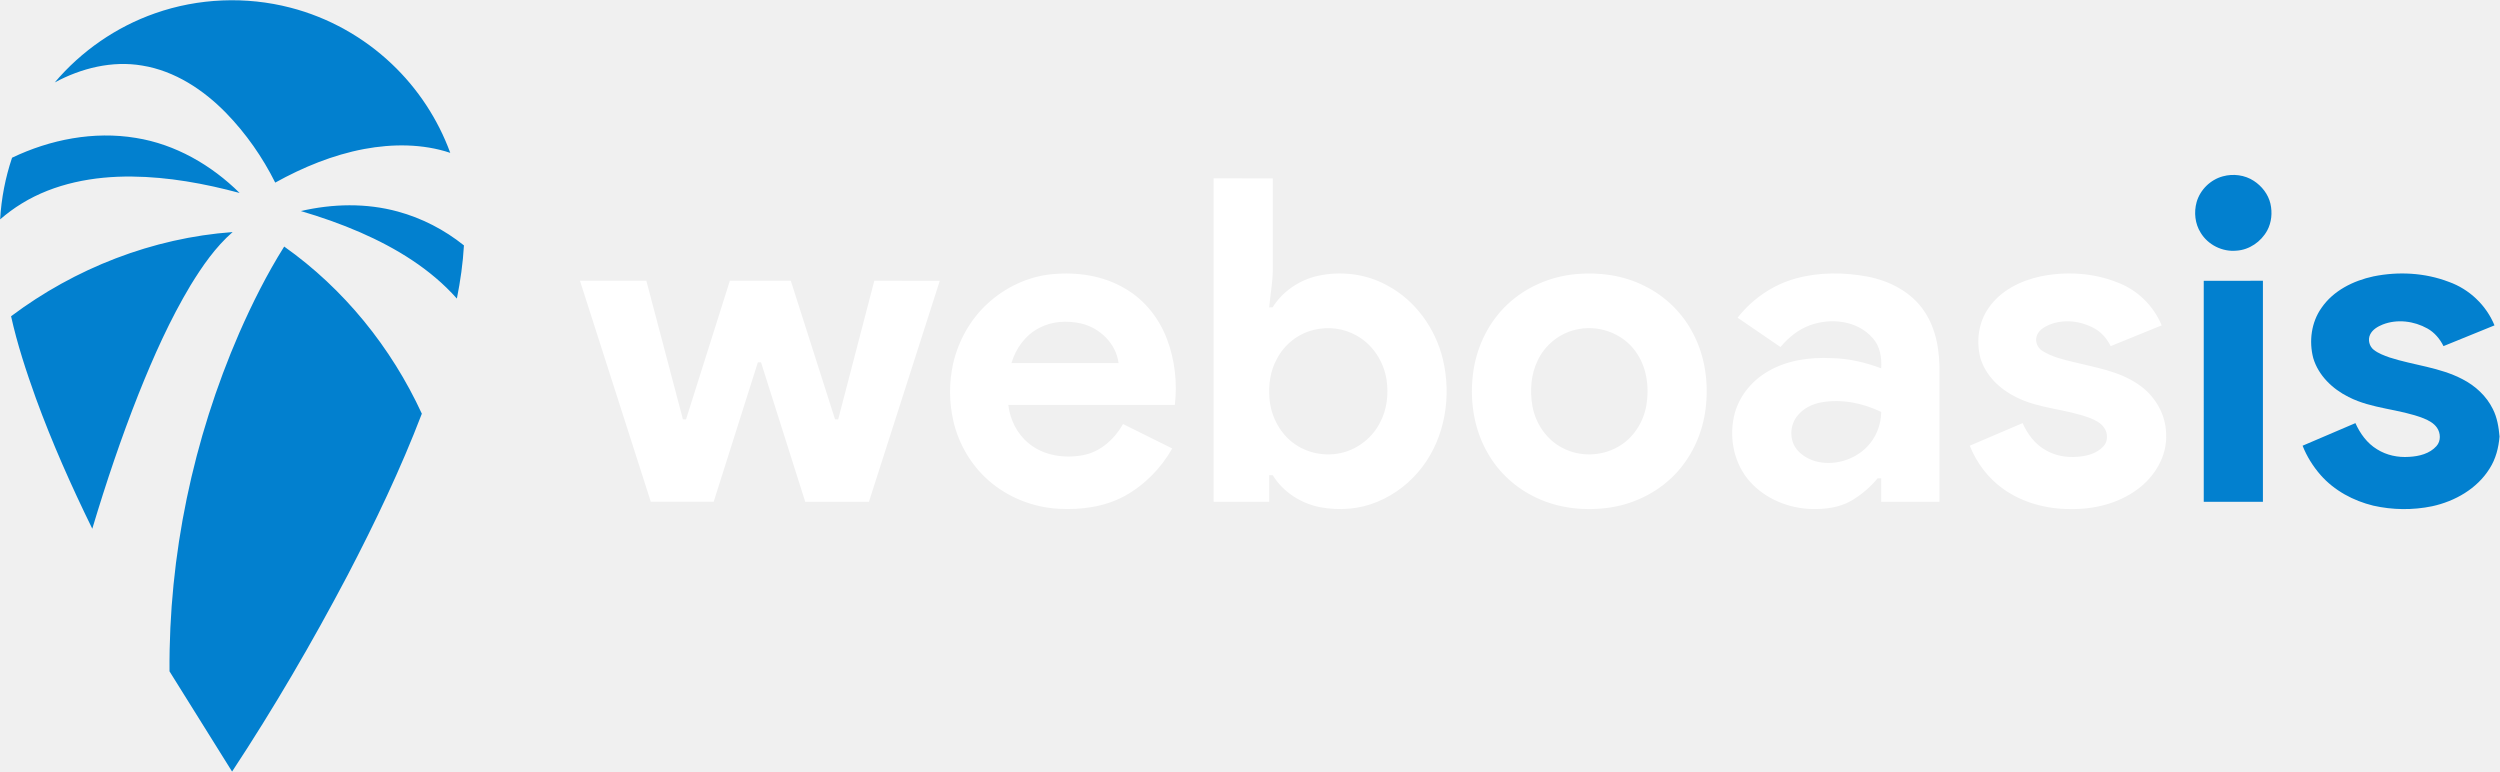
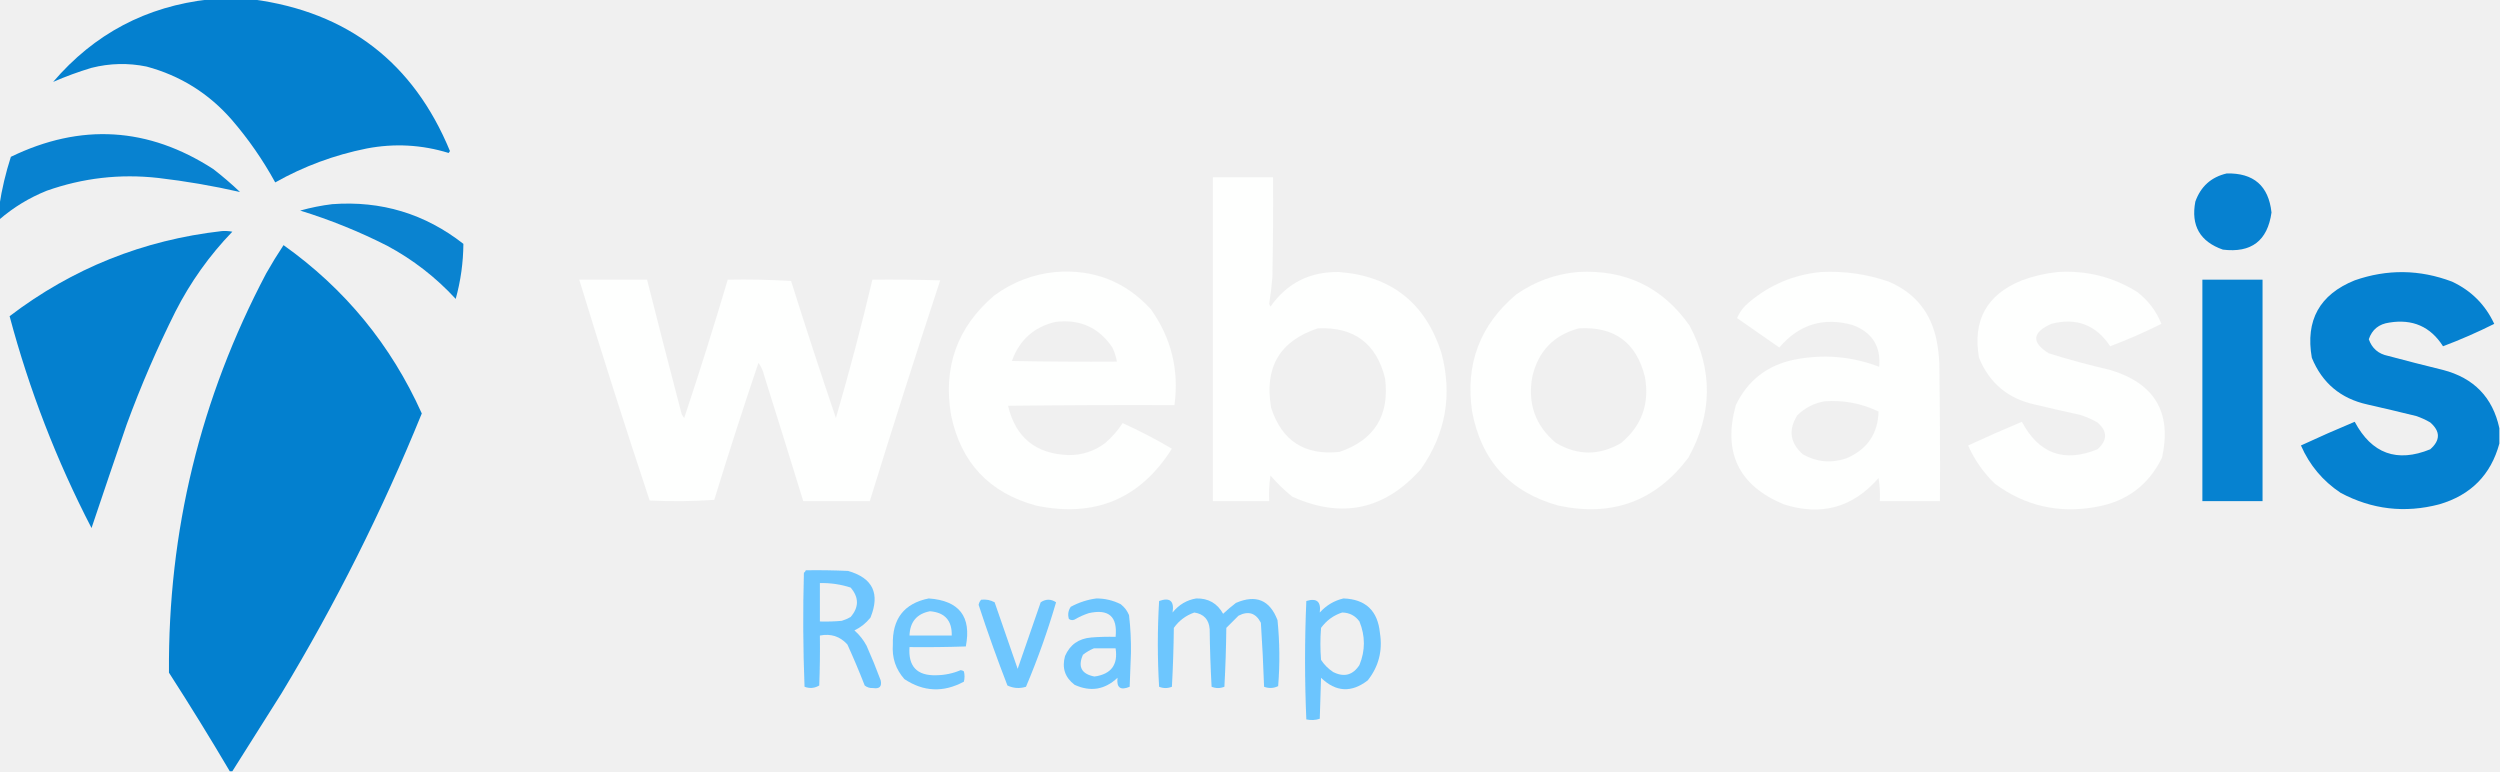
- <svg xmlns="http://www.w3.org/2000/svg" viewBox="0 0 1953 603">
-   <path fill="#0280cf" d="M121.16 10.38c33.78-11.89 71.09-13.39 105.73-4.4 29.55 7.63 57.05 22.94 79.17 43.97 20.31 19.21 36.08 43.19 45.68 69.46-21.58-7.18-44.99-7.14-67.18-3.02-24.5 4.6-47.81 14.21-69.55 26.26-9.94-19.9-22.83-38.38-38.34-54.34-17.71-18.16-40.12-32.96-65.54-37.08-23.48-4.03-47.64 2.01-68.36 13.17 20.75-24.51 48.07-43.42 78.39-54.02zM9.42 123.21c29.81-14.27 63.9-20.93 96.73-15.47 30.84 4.92 59.01 21.2 81.04 43-27.44-7.38-55.66-12.53-84.14-12.82-29.78-.31-60.43 5.29-86.08 21.07-5.96 3.64-11.58 7.81-16.86 12.38.93-16.37 4.08-32.61 9.31-48.16zm1727.05 14.54c8.08-2.22 17.18-1.09 24.24 3.56 6.25 4.09 11.21 10.41 12.94 17.76 1.61 7 .93 14.66-2.52 21.02-4.78 8.75-14 15.14-24.05 15.73-10.97 1.06-22.24-4.57-27.92-14.02-4.43-7.01-5.37-15.92-3.18-23.85 2.73-9.68 10.79-17.57 20.49-20.2zM235.03 164.88c24.79-5.77 51.07-6.38 75.74.38 18.81 5.11 36.48 14.26 51.66 26.45-.79 13.96-2.77 27.83-5.52 41.53-20.49-23.09-47.42-39.45-75.49-51.72-15.07-6.57-30.62-12.01-46.39-16.64zM8.65 247.05c50-37.53 110.6-61.22 173.07-65.76-13.39 11.7-23.6 26.5-32.84 41.56-16.13 26.89-28.92 55.62-40.55 84.7-13.71 34.57-25.57 69.86-36.23 105.5-16.32-33.28-31.41-67.21-44.11-102.04-7.52-20.97-14.52-42.2-19.34-63.96zm178.24 13.08c10.2-23.24 21.63-46 35.12-67.52 46.62 32.92 83.68 78.81 107.53 130.57-16.57 43.29-36.61 85.18-58.04 126.25-27.64 52.48-57.56 103.79-90.2 153.32l-48.87-78.28c-.69-90.61 18.37-181.26 54.46-264.34zm1667.19-44.21c19.48-3.97 40.22-2.89 58.86 4.24 16.04 5.68 29.32 18.26 35.76 34.02l-39.84 16.21c-2.8-5.63-7.01-10.67-12.55-13.76-10.48-5.86-23.57-7.54-34.88-3.15-3.94 1.61-8.04 3.92-9.92 7.93-1.93 4.07-.58 9.27 3.01 11.98 3.61 2.75 7.96 4.35 12.21 5.86 18.86 6.12 39.25 7.66 57 17 10 5.14 18.72 13.15 23.7 23.33 3.37 6.64 4.56 14.11 5.21 21.45-.74 8.72-2.93 17.47-7.7 24.9-9.79 15.85-27.13 25.69-45.02 29.57-15.1 3.11-30.91 2.92-45.93-.49-15.63-3.81-30.46-11.78-41.16-23.93-5.91-6.78-10.76-14.52-14.05-22.891l41.27-17.65c3.66 8.141 9.14 15.76 16.89 20.44 7.41 4.68 16.36 6.54 25.05 5.92 7.72-.41 16.08-2.42 21.4-8.45 3.52-3.9 3.29-10.11.39-14.3-2.47-3.611-6.5-5.7-10.43-7.33-18.99-7.44-40.28-7.31-58.61-16.68-12.5-6.21-23.57-16.73-27.62-30.38-3.47-13.16-1.54-28 6.41-39.22 9.26-13.53 24.88-21.24 40.55-24.62zm-132.52 3.43l46.23-.02v172.68h-46.22l-.01-172.66z" />
-   <path fill="#fff" d="M948.09 139.33l46.21.02-.01 67.69c.41 11.11-1.82 22.07-2.81 33.09l2.72-.08c7.72-12.39 20.74-21.2 34.9-24.47 18.17-4.07 37.84-1.78 54.24 7.22 22.25 11.65 38.04 33.72 43.86 57.95 6.74 28.42 1.9 60.12-15.86 83.71-9.06 12.11-21.37 21.79-35.37 27.55-13.95 5.85-29.61 7-44.42 4.27-15.06-2.85-29.25-11.84-37.26-25.04l-2.81-.04v20.82h-43.39V139.33m78.39 118.35c-12.36 2.89-23.15 11.43-28.97 22.69-5.13 9.24-6.67 20.08-5.83 30.51.94 13.25 7.29 26.22 17.76 34.51 11.11 8.83 26.5 11.75 40.15 8 12.2-3.35 22.81-12.01 28.5-23.32 5.45-10.15 6.74-22.12 5.09-33.41-2.18-14.16-10.71-27.47-23.35-34.46-9.99-5.76-22.19-7.27-33.35-4.52zm-255.1-20.43c13.84-12.76 31.75-21.29 50.56-23.07 19.49-1.85 39.95 1.09 56.95 11.23 15.26 8.78 26.72 23.35 32.86 39.74 6.09 16.24 8.03 34 6.04 51.21-43.36-.01-86.72-.02-130.09 0 1.35 11.5 6.83 22.61 15.9 29.95 11.64 9.7 27.95 12.03 42.51 9.25 13.56-2.53 24.59-12.57 31.21-24.3l38.43 19.08c-8.74 15.45-21.65 28.58-37.21 37.17-15.67 8.47-33.93 10.94-51.53 9.95-20.15-1.13-39.95-8.96-55.05-22.41-13.53-11.97-23.01-28.31-27.14-45.86-3.38-14.75-3.56-30.29-.25-45.07 4.07-17.8 13.34-34.48 26.81-46.87m40.7 18.81c-10.88 5.49-18.57 16.01-21.92 27.59l83.65-.01c-1.87-15.23-14.62-27.54-29.26-30.95-10.77-2.38-22.57-1.84-32.47 3.37zm419.04-41.92c18.17-1.69 37.01.88 53.42 9.15 16.67 8.11 30.53 21.82 38.73 38.46 8.96 17.58 11.54 37.93 9.18 57.39-2.2 18.15-9.79 35.73-22.02 49.37-13.46 15.04-32.4 24.83-52.28 27.91-19.47 2.91-40.01.96-57.91-7.58-15.71-7.29-29.16-19.41-37.78-34.45-11.5-19.55-14.75-43.2-11.32-65.43 3.02-19.32 12.22-37.82 26.54-51.23 14.48-13.6 33.7-21.83 53.44-23.59m-.68 43.54c-12.61 3.06-23.55 12.03-29.11 23.74-5.43 10.94-6.26 23.69-4.25 35.6 2.43 13.79 11.1 26.58 23.69 32.98 13.37 7.02 30.23 6.55 43.3-.98 11.71-6.56 19.6-18.82 21.98-31.91 2.56-14.57.49-30.56-8.45-42.69-10.37-14.54-29.98-21.18-47.16-16.74zm172.43-40.13c18.23-5.05 37.66-4.9 56.17-1.45 17.22 3.32 34.14 12.04 44.09 26.89 9.74 14.25 12.31 32.04 11.98 48.96l-.01 100.07h-45.51l-.01-18.36-2.79.02c-5.77 6.97-12.77 12.91-20.56 17.51-9.41 5.4-20.56 6.74-31.24 6.44-17.96-.55-36.03-7.98-48.06-21.53-11.98-13.46-16.14-32.75-12.48-50.21 3.08-15.07 13.38-28.07 26.58-35.71 14.96-8.82 32.81-11.27 49.93-10.39 13.24.24 26.28 3.29 38.63 7.95.53-8.361-.85-17.34-6.72-23.72-11.87-13.65-32.61-15.9-48.92-9.95-9.12 3.33-16.88 9.62-23.02 17.04l-33.52-22.93c11.48-14.61 27.48-25.72 45.46-30.63m19.93 96.78c-7 1.27-13.81 4.56-18.37 10.13-5.7 6.62-6.68 16.87-2.31 24.42 3.43 5.69 9.46 9.34 15.67 11.32 14.17 4.05 30.24-.52 40.55-10.94 7.14-7.23 11.22-17.31 11.26-27.45-14.42-6.98-30.9-10.32-46.8-7.48zm171.21-98.4c19.93-4.07 41.23-2.87 60.2 4.74 15.52 5.79 28.2 18.21 34.49 33.51l-39.85 16.22c-2.76-5.58-6.91-10.58-12.37-13.67-10.72-6.07-24.25-7.74-35.77-2.95-4.15 1.78-8.55 4.56-9.75 9.21-1.23 4.32.98 9.02 4.76 11.28 7.45 4.55 16.06 6.66 24.48 8.63 17 4.28 35.04 7 49.84 17.11 13.01 8.51 21.93 23.31 22.14 39.01.93 17.26-8.97 33.51-22.64 43.42-15.06 11.06-34.1 15.6-52.58 15.23-18.33 0-36.92-4.97-51.95-15.66-11.82-8.38-20.88-20.41-26.24-33.83l41.28-17.64c3.76 8.39 9.5 16.23 17.6 20.87 7.55 4.57 16.6 6.18 25.33 5.42 7.39-.51 15.3-2.6 20.38-8.35 3.54-3.9 3.33-10.12.43-14.31-2.49-3.66-6.58-5.76-10.55-7.4-18.95-7.38-40.17-7.28-58.45-16.61-12.52-6.21-23.63-16.74-27.68-30.43-3.46-13.15-1.52-28 6.43-39.2 9.25-13.5 24.83-21.21 40.47-24.6zm-1140.94 3.4h51.86L533.5 327.6l2.42.02 34.24-108.29h47.62l34.56 108.26 2.44.03 28.23-108.29 51.15.01-55.35 172.65-49.76.01-34.54-108.93-2.46-.04-34.52 108.93-49.12.02-55.34-172.65z" />
+ <svg xmlns="http://www.w3.org/2000/svg" version="1.1" width="1953px" height="603px" style="shape-rendering:geometricPrecision; text-rendering:geometricPrecision; image-rendering:optimizeQuality; fill-rule:evenodd; clip-rule:evenodd">
+   <g>
+     <path style="opacity:0.99" fill="#027fcf" d="M 163.5,-0.5 C 174.833,-0.5 186.167,-0.5 197.5,-0.5C 271.655,9.404 322.988,48.904 351.5,118C 351.167,118.5 350.833,119 350.5,119.5C 329.485,113.031 308.152,111.864 286.5,116C 261.232,121.055 237.399,129.888 215,142.5C 205.403,124.976 194.07,108.643 181,93.5C 163.036,72.934 140.869,59.101 114.5,52C 100.139,49.06 85.805,49.393 71.5,53C 61.158,56.11 51.158,59.777 41.5,64C 73.603,26.447 114.27,4.947 163.5,-0.5 Z" />
+   </g>
+   <g>
+     <path style="opacity:0.975" fill="#027fcf" d="M -0.5,171.5 C -0.5,167.833 -0.5,164.167 -0.5,160.5C 1.461,147.72 4.461,135.054 8.5,122.5C 63.096,96.053 115.763,99.219 166.5,132C 173.794,137.626 180.794,143.626 187.5,150C 166.433,145.188 145.1,141.522 123.5,139C 93.728,135.68 64.728,139.013 36.5,149C 22.839,154.489 10.505,161.989 -0.5,171.5 Z" />
+   </g>
+   <g>
+     <path style="opacity:0.983" fill="#027fcf" d="M 1739.5,135.5 C 1760.57,135.017 1772.24,145.184 1774.5,166C 1771.41,188.08 1758.74,197.747 1736.5,195C 1718.6,188.714 1711.44,176.214 1715,157.5C 1719.21,145.661 1727.38,138.327 1739.5,135.5 Z" />
+   </g>
+   <g>
+     <path style="opacity:0.979" fill="#fefffe" d="M 947.5,138.5 C 963.167,138.5 978.833,138.5 994.5,138.5C 994.667,164.502 994.5,190.502 994,216.5C 993.422,223.535 992.589,230.535 991.5,237.5C 991.833,238.167 992.167,238.833 992.5,239.5C 1005.45,221.109 1023.28,212.109 1046,212.5C 1086.74,215.547 1113.41,236.547 1126,275.5C 1134.79,308.408 1129.46,338.741 1110,366.5C 1081.74,398.275 1048.24,405.442 1009.5,388C 1003.32,382.99 997.657,377.49 992.5,371.5C 991.503,378.134 991.17,384.8 991.5,391.5C 976.833,391.5 962.167,391.5 947.5,391.5C 947.5,307.167 947.5,222.833 947.5,138.5 Z M 1029.5,256.5 C 1057.7,255.216 1075.2,268.216 1082,295.5C 1085.64,324.475 1073.81,343.641 1046.5,353C 1019.23,355.959 1001.4,344.459 993,318.5C 987.557,287.007 999.723,266.341 1029.5,256.5 Z" />
+   </g>
+   <g>
+     <path style="opacity:0.972" fill="#037fcf" d="M 259.5,159.5 C 297.816,156.665 331.982,166.998 362,190.5C 361.878,205.147 359.878,219.48 356,233.5C 340.502,216.67 322.669,202.837 302.5,192C 280.607,180.886 257.941,171.719 234.5,164.5C 242.822,162.175 251.156,160.508 259.5,159.5 Z" />
+   </g>
+   <g>
+     <path style="opacity:0.989" fill="#027fcf" d="M 173.5,180.5 C 176.187,180.336 178.854,180.503 181.5,181C 163.561,199.608 148.728,220.442 137,243.5C 122.682,272.135 110.015,301.468 99,331.5C 89.717,358.518 80.55,385.518 71.5,412.5C 44.174,359.696 22.841,304.529 7.5,247C 56.608,209.623 111.942,187.457 173.5,180.5 Z" />
+   </g>
+   <g>
+     <path style="opacity:0.994" fill="#027fcf" d="M 181.5,602.5 C 180.833,602.5 180.167,602.5 179.5,602.5C 164.19,576.554 148.357,550.888 132,525.5C 131.148,415.087 156.481,311.087 208,213.5C 212.249,206 216.749,198.666 221.5,191.5C 269.433,225.594 305.433,269.427 329.5,323C 298.663,398.841 262.163,471.675 220,541.5C 207.156,561.861 194.323,582.195 181.5,602.5 Z" />
+   </g>
+   <g>
+     <path style="opacity:0.97" fill="#fefffe" d="M 824.5,212.5 C 854.191,210.112 879.025,219.779 899,241.5C 915.033,263.967 921.2,288.967 917.5,316.5C 874.165,316.333 830.832,316.5 787.5,317C 793.353,341.677 809.02,354.51 834.5,355.5C 845.285,355.627 854.951,352.46 863.5,346C 868.77,341.404 873.27,336.238 877,330.5C 890.245,336.538 903.078,343.205 915.5,350.5C 890.769,389.71 855.435,404.544 809.5,395C 772.927,385.094 750.761,361.594 743,324.5C 736.555,286.822 747.722,255.655 776.5,231C 790.882,220.377 806.882,214.21 824.5,212.5 Z M 824.5,251.5 C 843.575,249.127 858.409,255.794 869,271.5C 870.674,275.021 871.84,278.687 872.5,282.5C 845.165,282.667 817.831,282.5 790.5,282C 796.396,265.596 807.73,255.429 824.5,251.5 Z" />
+   </g>
+   <g>
+     <path style="opacity:0.973" fill="#fefffe" d="M 1232.5,212.5 C 1269.67,210.337 1298.83,224.337 1320,254.5C 1338.23,289.015 1337.9,323.348 1319,357.5C 1293.43,391.476 1259.6,403.976 1217.5,395C 1179.74,384.572 1157.24,360.072 1150,321.5C 1144.58,284.416 1156.08,253.916 1184.5,230C 1199.04,219.882 1215.04,214.049 1232.5,212.5 Z M 1233.5,256.5 C 1261.26,254.95 1278.42,267.617 1285,294.5C 1288.74,315.298 1282.57,332.464 1266.5,346C 1249.5,356 1232.5,356 1215.5,346C 1199.47,332.58 1193.3,315.413 1197,294.5C 1201.62,274.387 1213.78,261.72 1233.5,256.5 Z" />
+   </g>
+   <g>
+     <path style="opacity:0.97" fill="#fefffe" d="M 1422.5,212.5 C 1440.67,211.583 1458.34,214.083 1475.5,220C 1496.19,228.875 1508.69,244.375 1513,266.5C 1514.05,272.117 1514.72,277.784 1515,283.5C 1515.5,319.498 1515.67,355.498 1515.5,391.5C 1499.83,391.5 1484.17,391.5 1468.5,391.5C 1468.83,385.463 1468.5,379.463 1467.5,373.5C 1447.47,396.511 1422.8,403.344 1393.5,394C 1358.27,379.37 1345.77,353.537 1356,316.5C 1365.26,297.253 1380.43,285.42 1401.5,281C 1424.23,276.477 1446.39,278.31 1468,286.5C 1469.42,270.567 1462.59,259.734 1447.5,254C 1424.65,247.504 1405.48,253.337 1390,271.5C 1379,263.833 1368,256.167 1357,248.5C 1359.01,243.726 1362.18,239.559 1366.5,236C 1382.77,222.363 1401.44,214.53 1422.5,212.5 Z M 1425.5,313.5 C 1440.23,312.446 1454.23,315.113 1467.5,321.5C 1467.06,338.84 1458.72,351.006 1442.5,358C 1430.7,362.042 1419.37,361.042 1408.5,355C 1398.4,346.143 1396.9,335.976 1404,324.5C 1410.1,318.534 1417.27,314.868 1425.5,313.5 Z" />
+   </g>
+   <g>
+     <path style="opacity:0.969" fill="#fefffe" d="M 1607.5,212.5 C 1629.9,211.1 1650.57,216.267 1669.5,228C 1678.15,234.641 1684.48,242.974 1688.5,253C 1675.56,259.49 1662.22,265.324 1648.5,270.5C 1637.33,253.748 1622,247.915 1602.5,253C 1587.47,259.751 1586.8,267.418 1600.5,276C 1616.32,280.955 1632.32,285.288 1648.5,289C 1683.31,299.469 1696.81,322.303 1689,357.5C 1678.48,378.996 1661.31,391.829 1637.5,396C 1608.46,401.328 1582.13,395.328 1558.5,378C 1549.52,369.361 1542.52,359.361 1537.5,348C 1551.35,341.576 1565.35,335.409 1579.5,329.5C 1592.74,354.412 1612.41,361.579 1638.5,351C 1646.49,343.953 1646.49,336.953 1638.5,330C 1634.1,327.467 1629.43,325.467 1624.5,324C 1612.8,321.461 1601.14,318.794 1589.5,316C 1568.57,311.396 1554.07,299.229 1546,279.5C 1540.88,250.245 1552.04,230.079 1579.5,219C 1588.7,215.642 1598.03,213.475 1607.5,212.5 Z" />
+   </g>
+   <g>
+     <path style="opacity:0.985" fill="#027fcf" d="M 1952.5,334.5 C 1952.5,338.5 1952.5,342.5 1952.5,346.5C 1945.86,370.979 1930.19,386.813 1905.5,394C 1878.62,401.036 1852.95,398.036 1828.5,385C 1814.56,375.719 1804.22,363.386 1797.5,348C 1811.35,341.576 1825.35,335.409 1839.5,329.5C 1852.8,354.432 1872.47,361.599 1898.5,351C 1906.49,343.953 1906.49,336.953 1898.5,330C 1895.04,327.953 1891.37,326.287 1887.5,325C 1874.87,321.873 1862.2,318.873 1849.5,316C 1828.57,311.396 1814.07,299.229 1806,279.5C 1800.87,250.25 1812.04,230.084 1839.5,219C 1864.94,210.123 1890.27,210.456 1915.5,220C 1930.51,227.013 1941.51,238.013 1948.5,253C 1935.56,259.49 1922.22,265.324 1908.5,270.5C 1898.73,255.173 1884.73,249.006 1866.5,252C 1858.39,253.131 1853.05,257.464 1850.5,265C 1852.96,272.118 1857.96,276.451 1865.5,278C 1879.8,281.824 1894.13,285.491 1908.5,289C 1932.65,295.307 1947.31,310.474 1952.5,334.5 Z" />
+   </g>
+   <g>
+     <path style="opacity:0.976" fill="#fefffe" d="M 452.5,218.5 C 470.167,218.5 487.833,218.5 505.5,218.5C 514.171,252.851 523.005,287.184 532,321.5C 532.36,323.421 533.194,325.088 534.5,326.5C 546.439,290.685 557.772,254.685 568.5,218.5C 585.077,218.175 601.577,218.508 618,219.5C 629.282,255.346 640.949,291.013 653,326.5C 663.428,290.79 672.928,254.79 681.5,218.5C 699.17,218.333 716.836,218.5 734.5,219C 715.627,276.326 697.293,333.826 679.5,391.5C 662.167,391.5 644.833,391.5 627.5,391.5C 617.441,358.821 607.274,326.155 597,293.5C 596.154,289.766 594.654,286.432 592.5,283.5C 580.505,318.986 569.005,354.653 558,390.5C 541.241,391.658 524.407,391.825 507.5,391C 488.461,333.718 470.128,276.218 452.5,218.5 Z" />
+   </g>
+   <g>
+     <path style="opacity:0.983" fill="#0280cf" d="M 1720.5,218.5 C 1736.17,218.5 1751.83,218.5 1767.5,218.5C 1767.5,276.167 1767.5,333.833 1767.5,391.5C 1751.83,391.5 1736.17,391.5 1720.5,391.5C 1720.5,333.833 1720.5,276.167 1720.5,218.5 Z" />
+   </g>
+   <g>
+     <path style="opacity:0.942" fill="#66c3ff" d="M 629.5,445.5 C 640.505,445.333 651.505,445.5 662.5,446C 681.839,451.515 687.673,463.682 680,482.5C 676.555,486.783 672.388,490.117 667.5,492.5C 671.367,495.876 674.534,499.876 677,504.5C 680.943,513.386 684.61,522.386 688,531.5C 689.044,536.337 687.044,538.337 682,537.5C 679.53,537.66 677.364,536.993 675.5,535.5C 671.292,524.711 666.792,514.044 662,503.5C 656.25,497.127 649.083,494.793 640.5,496.5C 640.667,509.504 640.5,522.504 640,535.5C 636.352,537.684 632.519,538.018 628.5,536.5C 627.333,506.839 627.167,477.172 628,447.5C 628.717,446.956 629.217,446.289 629.5,445.5 Z M 640.5,455.5 C 648.733,455.321 656.733,456.488 664.5,459C 671.098,466.697 671.098,474.364 664.5,482C 662.283,483.275 659.949,484.275 657.5,485C 651.843,485.499 646.176,485.666 640.5,485.5C 640.5,475.5 640.5,465.5 640.5,455.5 Z" />
+   </g>
+   <g>
+     <path style="opacity:0.937" fill="#65c3ff" d="M 725.5,467.5 C 749.368,469.187 759.035,481.687 754.5,505C 739.837,505.5 725.17,505.667 710.5,505.5C 709.4,520.662 716.4,527.995 731.5,527.5C 738.082,527.419 744.415,526.086 750.5,523.5C 751.442,523.608 752.275,523.941 753,524.5C 753.667,527.167 753.667,529.833 753,532.5C 737.007,541.14 721.507,540.474 706.5,530.5C 699.719,522.823 696.719,513.823 697.5,503.5C 696.976,483.401 706.309,471.401 725.5,467.5 Z M 726.5,477.5 C 738.124,478.459 743.79,484.792 743.5,496.5C 732.5,496.5 721.5,496.5 710.5,496.5C 710.869,485.81 716.202,479.476 726.5,477.5 Z" />
+   </g>
+   <g>
+     <path style="opacity:0.943" fill="#65c3ff" d="M 856.5,467.5 C 863.201,467.505 869.535,469.005 875.5,472C 878.402,474.24 880.569,477.073 882,480.5C 883.129,490.263 883.629,500.097 883.5,510C 883.167,518.833 882.833,527.667 882.5,536.5C 875.291,539.553 872.124,537.22 873,529.5C 863.077,538.818 851.91,540.651 839.5,535C 831.942,529.257 829.442,521.757 832,512.5C 835.834,503.648 842.667,498.814 852.5,498C 858.825,497.5 865.158,497.334 871.5,497.5C 873.137,481.641 866.137,475.474 850.5,479C 846.63,480.287 842.964,481.953 839.5,484C 837.888,484.72 836.388,484.554 835,483.5C 833.996,480.007 834.496,476.841 836.5,474C 842.893,470.577 849.56,468.411 856.5,467.5 Z M 854.5,506.5 C 860.167,506.5 865.833,506.5 871.5,506.5C 873.51,519.337 868.01,526.671 855,528.5C 844.857,526.545 841.857,520.878 846,511.5C 848.682,509.415 851.516,507.748 854.5,506.5 Z" />
+   </g>
+   <g>
+     <path style="opacity:0.939" fill="#65c3ff" d="M 934.5,467.5 C 943.956,467.305 950.956,471.305 955.5,479.5C 958.686,476.479 962.02,473.646 965.5,471C 981.185,464.22 992.018,468.72 998,484.5C 999.719,501.708 999.885,518.875 998.5,536C 994.906,537.741 991.239,537.908 987.5,536.5C 986.926,519.8 986.092,503.133 985,486.5C 981.037,478.846 975.204,477.013 967.5,481C 964.333,484.167 961.167,487.333 958,490.5C 957.833,505.844 957.333,521.178 956.5,536.5C 953.167,537.833 949.833,537.833 946.5,536.5C 945.667,521.511 945.167,506.511 945,491.5C 944.407,483.959 940.407,479.625 933,478.5C 926.39,480.804 921.057,484.804 917,490.5C 916.833,505.844 916.333,521.178 915.5,536.5C 912.167,537.833 908.833,537.833 905.5,536.5C 904.167,514.167 904.167,491.833 905.5,469.5C 913.947,466.491 917.447,469.491 916,478.5C 920.87,472.425 927.037,468.759 934.5,467.5 Z" />
+   </g>
+   <g>
+     <path style="opacity:0.949" fill="#65c3ff" d="M 1049.5,467.5 C 1066.82,468.092 1076.32,477.092 1078,494.5C 1080.2,508.35 1077.04,520.684 1068.5,531.5C 1055.73,541.343 1043.57,540.676 1032,529.5C 1031.67,540.167 1031.33,550.833 1031,561.5C 1027.59,562.622 1024.09,562.789 1020.5,562C 1019.17,531.233 1019.17,500.4 1020.5,469.5C 1028.63,466.989 1032.13,469.989 1031,478.5C 1036.1,472.873 1042.27,469.206 1049.5,467.5 Z M 1048.5,478.5 C 1054.2,478.601 1058.7,480.934 1062,485.5C 1066.62,496.86 1066.62,508.193 1062,519.5C 1056.84,527.44 1050.01,529.274 1041.5,525C 1037.67,522.5 1034.5,519.333 1032,515.5C 1031.33,507.167 1031.33,498.833 1032,490.5C 1036.33,484.633 1041.83,480.633 1048.5,478.5 Z" />
+   </g>
+   <g>
+     <path style="opacity:0.934" fill="#65c3ff" d="M 766.5,468.5 C 770.257,468.071 773.757,468.737 777,470.5C 783,487.833 789,505.167 795,522.5C 801,505.167 807,487.833 813,470.5C 817,467.833 821,467.833 825,470.5C 818.475,492.904 810.642,514.904 801.5,536.5C 796.494,538.059 791.661,537.726 787,535.5C 778.929,514.695 771.429,493.695 764.5,472.5C 764.803,470.886 765.47,469.552 766.5,468.5 Z" />
+   </g>
</svg>
